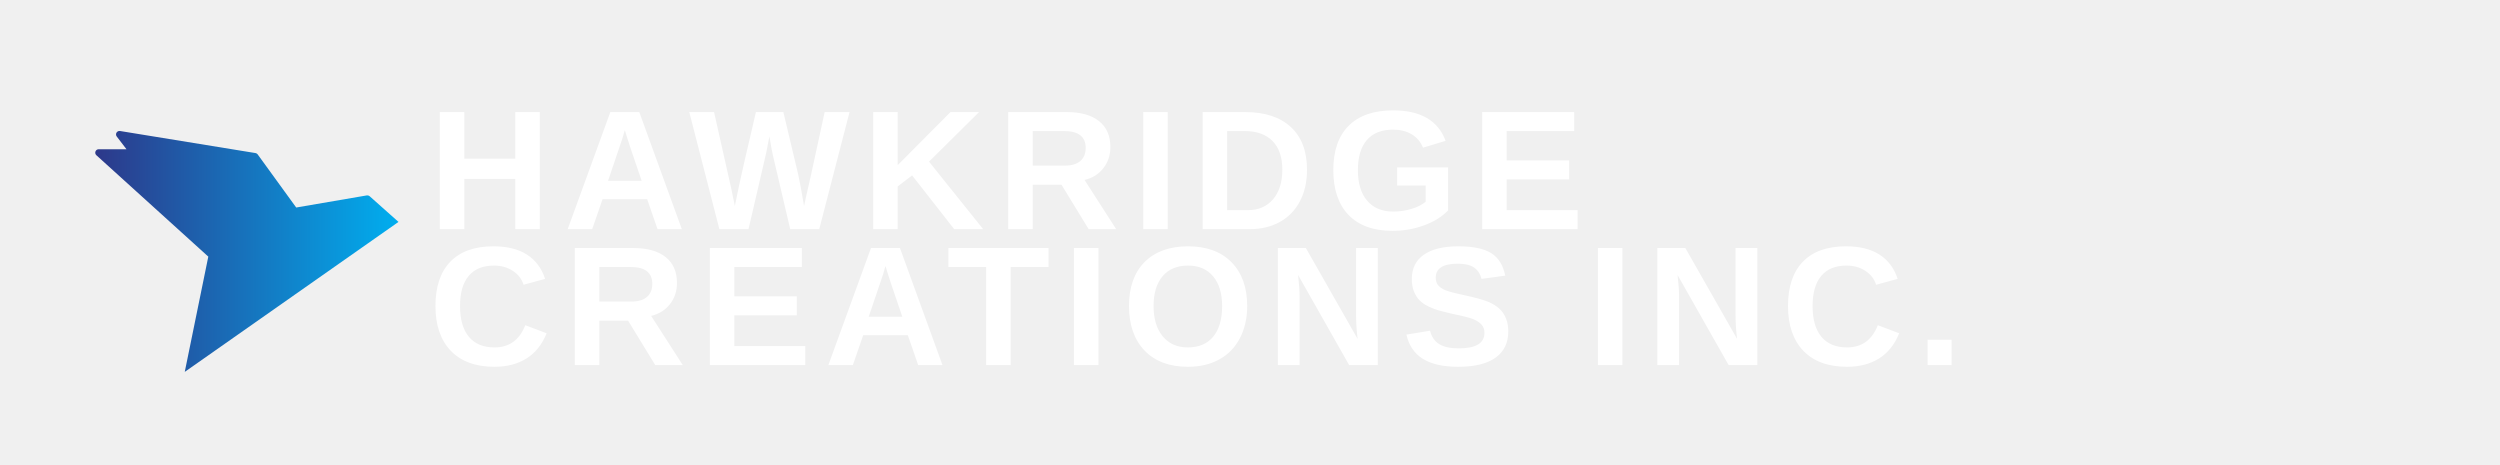
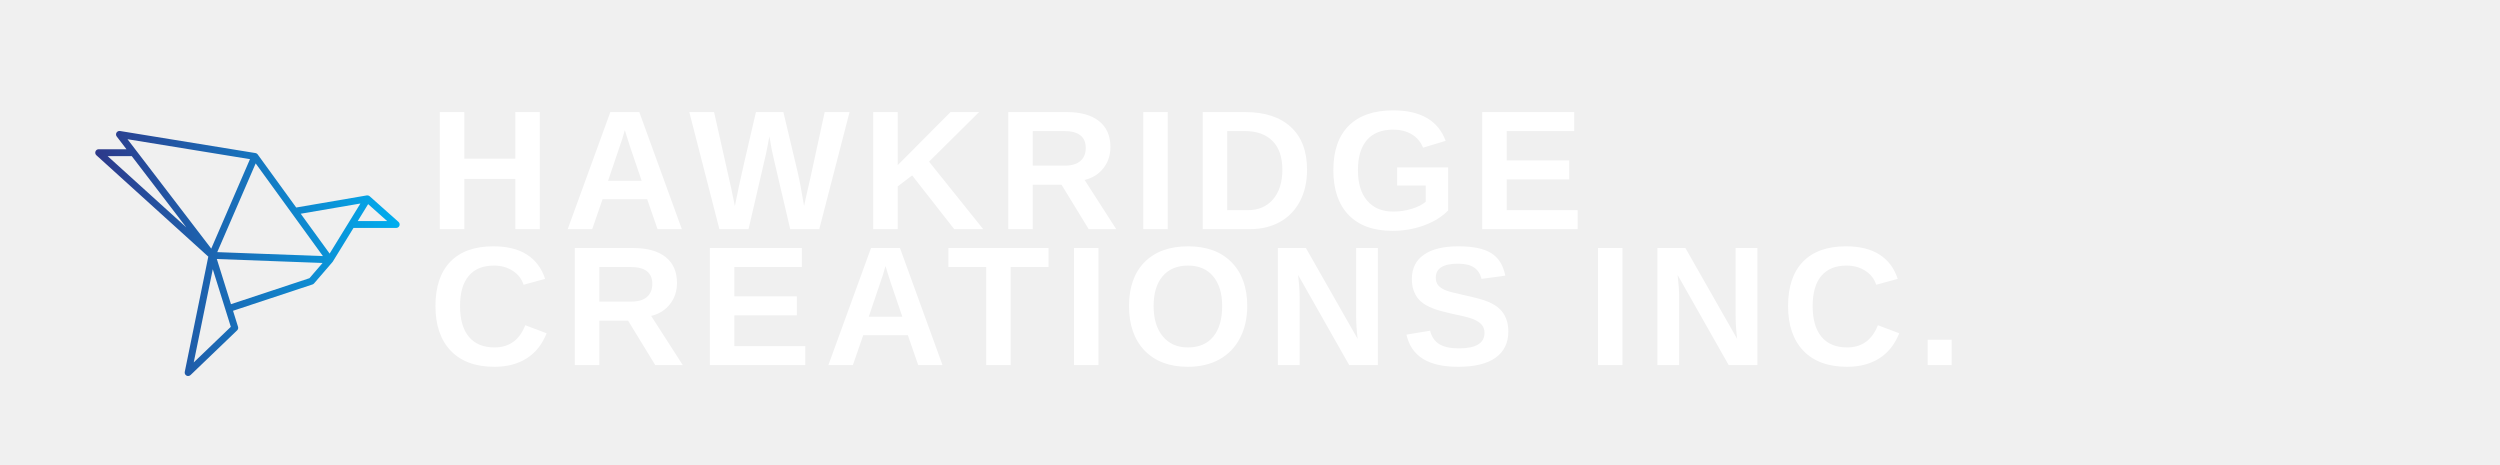
<svg xmlns="http://www.w3.org/2000/svg" version="1.1" viewBox="-100 -200 7000 1300" width="100%" height="100%">
  <g transform="scale(6.666667) translate(10, 10)">
    <defs id="SvgjsDefs1083">
      <linearGradient id="SvgjsLinearGradient1087">
        <stop id="SvgjsStop1088" stop-color="#2d388a" offset="0" />
        <stop id="SvgjsStop1089" stop-color="#00aeef" offset="1" />
      </linearGradient>
    </defs>
    <g id="SvgjsG1086" rel="mainfill" name="symbol" feature="symbol" fill="url(#SvgjsLinearGradient1087)" transform="translate(5.417311, -6.54406) scale(1.449863)">
-       <path d="M94.458,41.209l-8.354-7.438c-0.006-0.004-0.012-0.005-0.016-0.009c-0.089-0.076-0.189-0.133-0.297-0.174 c-0.035-0.013-0.069-0.019-0.105-0.027c-0.076-0.021-0.154-0.031-0.236-0.032c-0.039-0.001-0.076-0.002-0.115,0.003 c-0.022,0.002-0.043-0.003-0.064,0.001l-20.444,3.504L53.672,21.664c-0.012-0.018-0.025-0.035-0.039-0.052 c0.002-0.001-0.002-0.001-0.002-0.001c-0.139-0.167-0.332-0.29-0.559-0.338c-0.018-0.004-0.037-0.008-0.056-0.011l-39.224-6.389 c-0.405-0.066-0.808,0.122-1.019,0.474s-0.185,0.796,0.064,1.121l2.822,3.687H7.61c-0.414,0-0.784,0.255-0.933,0.641 s-0.044,0.823,0.262,1.101l32.423,29.367l-6.821,33.389c-0.087,0.429,0.497,1.076c0.152,0.083,0.318,0.124,0.482,0.124 c0.252,0,0.502-0.096,0.693-0.278l13.503-12.959c0.274-0.263,0.375-0.658,0.262-1.021l-1.454-4.645l23.031-7.626 c0.172-0.057,0.326-0.159,0.443-0.297l5.295-6.145c0.002-0.002,0.004-0.005,0.005-0.007l0.036-0.042 c0.035-0.04,0.066-0.083,0.095-0.129l5.993-9.749h12.369c0.415,0,0.787-0.257,0.935-0.645S94.768,41.485,94.458,41.209z M83.429,35.877L74.51,50.384L66.135,38.84L83.429,35.877z M53.084,24.258l19.479,26.848l-30.608-1.145L53.084,24.258z M51.436,23.031L40.215,48.945L15.957,17.253L51.436,23.031z M17.191,22.155l15.792,20.633L10.204,22.155H17.191z M35.143,81.91 l5.517-27.006l3.667,11.715c0,0.002,0,0.004,0,0.006s0.002,0.004,0.003,0.006l1.556,4.97L35.143,81.91z M68.666,57.513 l-22.738,7.528l-4.095-13.084l30.632,1.146L68.666,57.513z M82.654,40.956l3.01-4.897l5.502,4.897H82.654z" />
+       <path d="M94.458,41.209l-8.354-7.438c-0.006-0.004-0.012-0.005-0.016-0.009c-0.089-0.076-0.189-0.133-0.297-0.174 c-0.035-0.013-0.069-0.019-0.105-0.027c-0.076-0.021-0.154-0.031-0.236-0.032c-0.039-0.001-0.076-0.002-0.115,0.003 c-0.022,0.002-0.043-0.003-0.064,0.001l-20.444,3.504L53.672,21.664c-0.012-0.018-0.025-0.035-0.039-0.052 c0.002-0.001-0.002-0.001-0.002-0.001c-0.139-0.167-0.332-0.29-0.559-0.338c-0.018-0.004-0.037-0.008-0.056-0.011l-39.224-6.389 c-0.405-0.066-0.808,0.122-1.019,0.474s-0.185,0.796,0.064,1.121l2.822,3.687H7.61c-0.414,0-0.784,0.255-0.933,0.641 s-0.044,0.823,0.262,1.101l32.423,29.367l-6.821,33.389c-0.087,0.429,0.114,0.864,0.497,1.076c0.152,0.083,0.318,0.124,0.482,0.124 c0.252,0,0.502-0.096,0.693-0.278l13.503-12.959c0.274-0.263,0.375-0.658,0.262-1.021l-1.454-4.645l23.031-7.626 c0.172-0.057,0.326-0.159,0.443-0.297l5.295-6.145c0.002-0.002,0.004-0.005,0.005-0.007l0.036-0.042 c0.035-0.04,0.066-0.083,0.095-0.129l5.993-9.749h12.369c0.415,0,0.787-0.257,0.935-0.645S94.768,41.485,94.458,41.209z M83.429,35.877L74.51,50.384L66.135,38.84L83.429,35.877z M53.084,24.258l19.479,26.848l-30.608-1.145L53.084,24.258z M51.436,23.031L40.215,48.945L15.957,17.253L51.436,23.031z M17.191,22.155l15.792,20.633L10.204,22.155H17.191z M35.143,81.91 l5.517-27.006l3.667,11.715c0,0.002,0,0.004,0,0.006s0.002,0.004,0.003,0.006l1.556,4.97L35.143,81.91z M68.666,57.513 l-22.738,7.528l-4.095-13.084l30.632,1.146L68.666,57.513z M82.654,40.956l3.01-4.897l5.502,4.897H82.654z" />
    </g>
-     <g id="main_text" fill="#ffffff" transform="translate(154.939, -5.012) scale(2.552)">
+     <g id="main_text" fill="#ffffff" transform="translate(154.9394, -5.012785) scale(2.552122)">
      <text x="0" y="24" font-family="Arial, Helvetica, sans-serif" font-weight="bold" font-size="28" letter-spacing="2">HAWKRIDGE</text>
    </g>
-     <g id="SvgjsG1085" fill="#ffffff" transform="translate(154.939, 52.086) scale(2.552)">
+     <g id="SvgjsG1085" fill="#ffffff" transform="translate(154.9394, 52.08691) scale(2.552122)">
      <text x="0" y="24" font-family="Arial, Helvetica, sans-serif" font-weight="bold" font-size="28" letter-spacing="2">CREATIONS INC.</text>
    </g>
  </g>
</svg>
